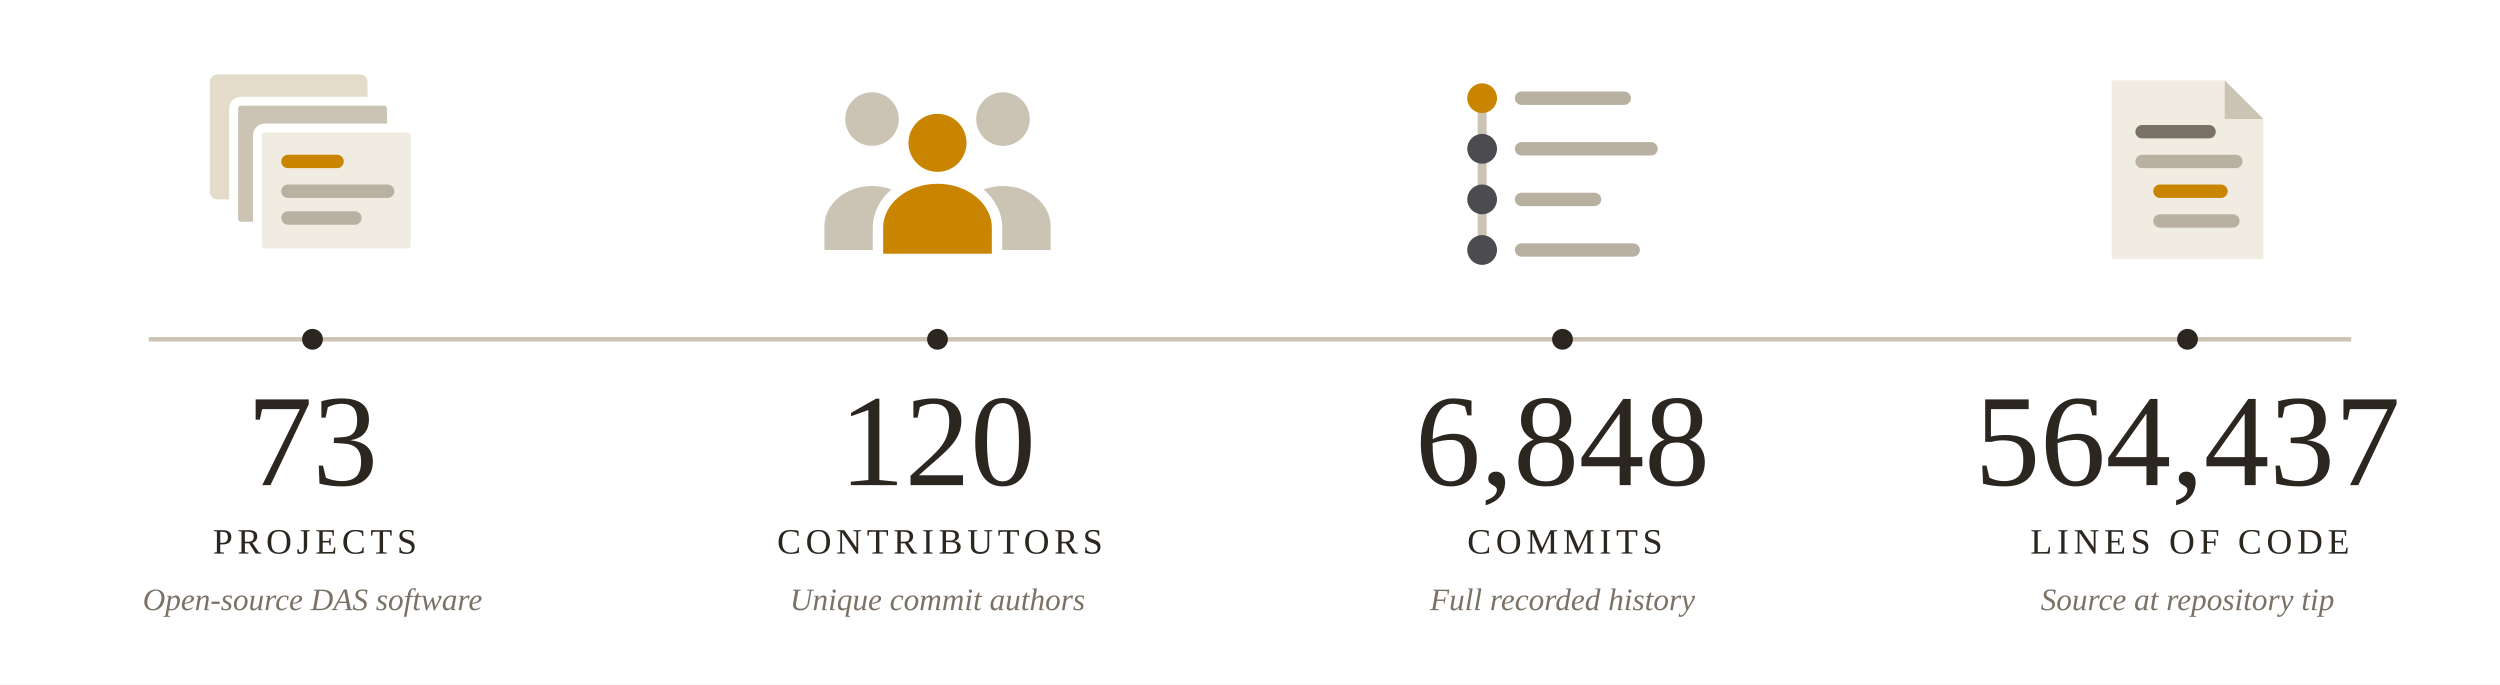
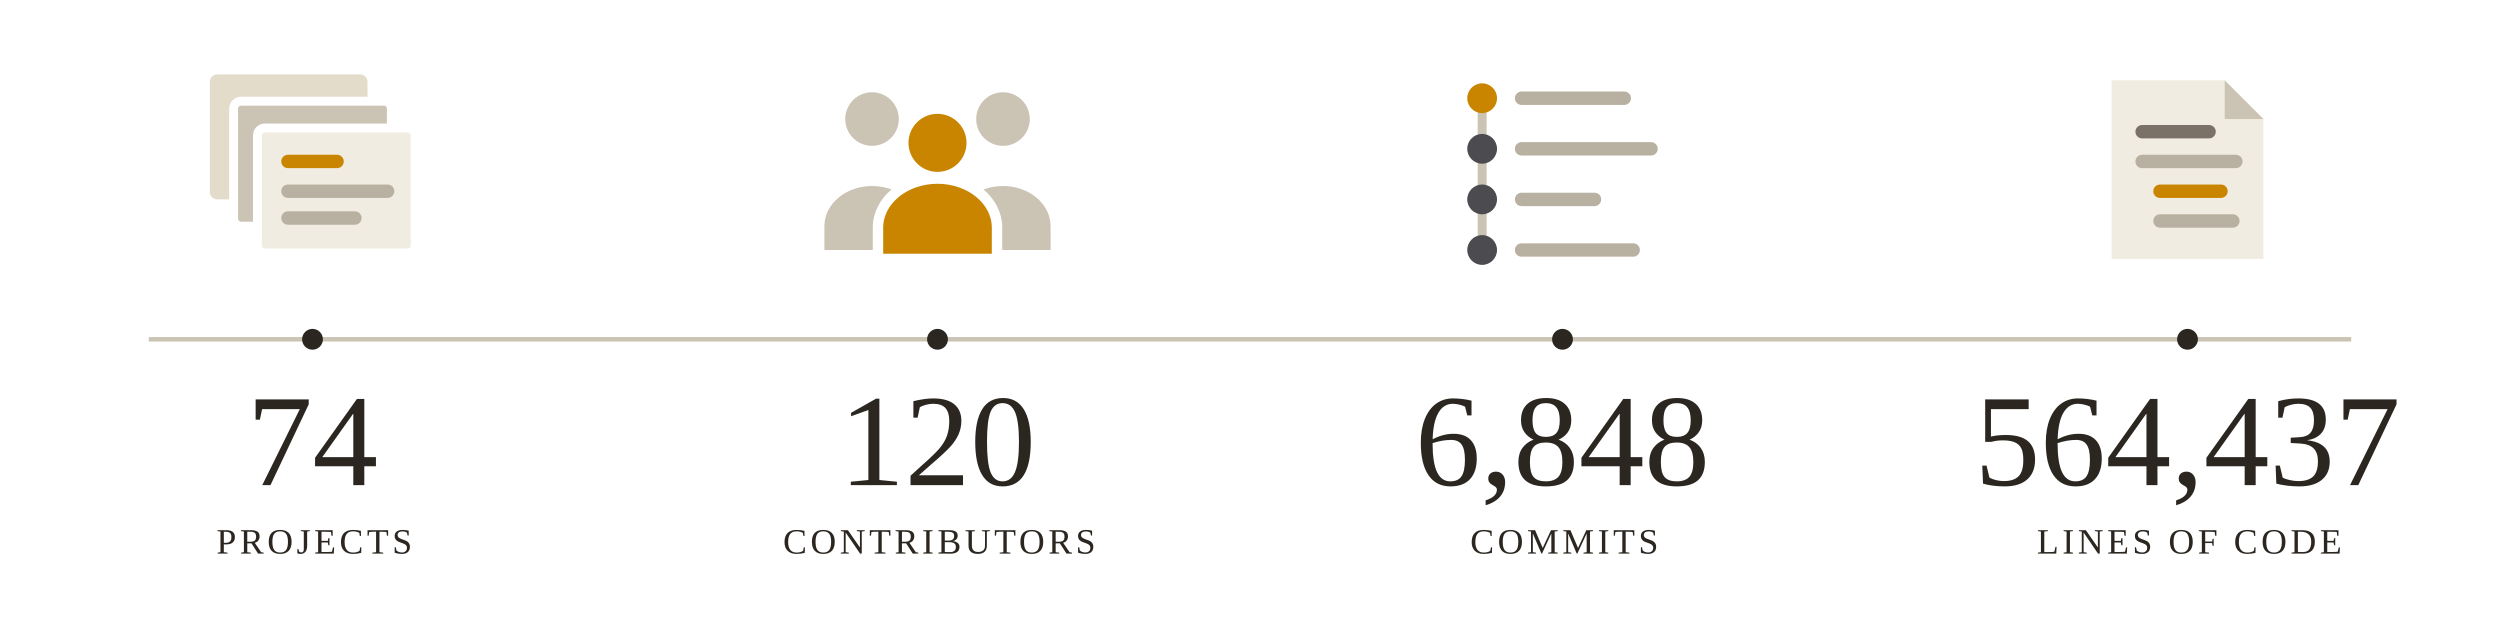
- <svg xmlns="http://www.w3.org/2000/svg" version="1.1" width="1680" height="460" viewBox="0 0 1680 460">
-   <rect x="0" y="0" width="1680" height="460" fill="#ffffff" />
-   <g>
-     <rect x="141" y="50" width="106" height="84" rx="5" fill="#e4dccb" />
-     <rect x="157" y="68" width="106" height="84" rx="5" fill="#cbc3b3" stroke="#ffffff" stroke-width="6" />
-     <rect x="173" y="86" width="106" height="84" rx="5" fill="#f1ece1" stroke="#ffffff" stroke-width="6" />
-     <rect x="189" y="104" width="42" height="9" rx="4.5" fill="#c98500" />
-     <rect x="189" y="124" width="76" height="9" rx="4.5" fill="#b8b0a0" />
-     <rect x="189" y="142" width="54" height="9" rx="4.5" fill="#b8b0a0" />
-   </g>
-   <g>
-     <g fill="#cbc3b3">
-       <circle cx="586" cy="80" r="18" />
-       <path d="M 554,168 V 152 a 32,27 0 0 1 64,0 v 16 z" />
-       <circle cx="674" cy="80" r="18" />
-       <path d="M 642,168 V 152 a 32,27 0 0 1 64,0 v 16 z" />
+ <svg xmlns="http://www.w3.org/2000/svg" version="1.1" width="1680" height="420" viewBox="0 0 1680 420">
+   <rect x="0" y="0" width="1680" height="420" fill="#ffffff" />
+   <g font-family="Georgia, 'Times New Roman', serif" text-anchor="middle">
+     <g>
+       <rect x="141" y="50" width="106" height="84" rx="5" fill="#e4dccb" />
+       <rect x="157" y="68" width="106" height="84" rx="5" fill="#cbc3b3" stroke="#ffffff" stroke-width="6" />
+       <rect x="173" y="86" width="106" height="84" rx="5" fill="#f1ece1" stroke="#ffffff" stroke-width="6" />
+       <rect x="189" y="104" width="42" height="9" rx="4.5" fill="#c98500" />
+       <rect x="189" y="124" width="76" height="9" rx="4.5" fill="#b8b0a0" />
+       <rect x="189" y="142" width="54" height="9" rx="4.5" fill="#b8b0a0" />
    </g>
-     <g fill="#c98500" stroke="#ffffff" stroke-width="7">
-       <circle cx="630" cy="96" r="23" />
-       <path d="M 590,174 V 153 a 40,33 0 0 1 80,0 v 21 z" />
+     <g>
+       <g fill="#cbc3b3">
+         <circle cx="586" cy="80" r="18" />
+         <path d="M 554,168 V 152 a 32,27 0 0 1 64,0 v 16 z" />
+         <circle cx="674" cy="80" r="18" />
+         <path d="M 642,168 V 152 a 32,27 0 0 1 64,0 v 16 z" />
+       </g>
+       <g fill="#c98500" stroke="#ffffff" stroke-width="7">
+         <circle cx="630" cy="96" r="23" />
+         <path d="M 590,174 V 153 a 40,33 0 0 1 80,0 v 21 z" />
+       </g>
    </g>
-   </g>
-   <g>
-     <path d="M 996,60 V 174" stroke="#cbc3b3" stroke-width="6" stroke-linecap="round" fill="none" />
-     <circle cx="996" cy="66" r="10" fill="#c98500" />
-     <circle cx="996" cy="100" r="10" fill="#4b4b50" />
-     <circle cx="996" cy="134" r="10" fill="#4b4b50" />
-     <circle cx="996" cy="168" r="10" fill="#4b4b50" />
-     <rect x="1018" y="61.5" width="78" height="9" rx="4.5" fill="#b8b0a0" />
-     <rect x="1018" y="95.5" width="96" height="9" rx="4.5" fill="#b8b0a0" />
-     <rect x="1018" y="129.5" width="58" height="9" rx="4.5" fill="#b8b0a0" />
-     <rect x="1018" y="163.5" width="84" height="9" rx="4.5" fill="#b8b0a0" />
-   </g>
-   <g>
-     <path d="M 1419,54 H 1495 L 1521,80 V 174 H 1419 Z" fill="#f1ece1" />
-     <path d="M 1495,54 L 1521,80 H 1495 Z" fill="#cbc3b3" />
-     <rect x="1435" y="84" width="54" height="9" rx="4.5" fill="#7a7266" />
-     <rect x="1435" y="104" width="72" height="9" rx="4.5" fill="#b8b0a0" />
-     <rect x="1447" y="124" width="50" height="9" rx="4.5" fill="#c98500" />
-     <rect x="1447" y="144" width="58" height="9" rx="4.5" fill="#b8b0a0" />
-   </g>
-   <path d="M 100,228 H 1580" stroke="#cbc3b3" stroke-width="3" fill="none" />
-   <g fill="#2b2620">
-     <circle cx="210" cy="228" r="7" />
-     <circle cx="630" cy="228" r="7" />
-     <circle cx="1050" cy="228" r="7" />
-     <circle cx="1470" cy="228" r="7" />
-   </g>
-   <g font-family="Georgia, 'Times New Roman', serif" text-anchor="middle">
-     <g font-size="88" fill="#2b2620">
-       <text x="210" y="326">73</text>
-       <text x="630" y="326">120</text>
-       <text x="1050" y="326">6,848</text>
-       <text x="1470" y="326">564,437</text>
+     <g>
+       <path d="M 996,60 V 174" stroke="#cbc3b3" stroke-width="6" stroke-linecap="round" fill="none" />
+       <circle cx="996" cy="66" r="10" fill="#c98500" />
+       <circle cx="996" cy="100" r="10" fill="#4b4b50" />
+       <circle cx="996" cy="134" r="10" fill="#4b4b50" />
+       <circle cx="996" cy="168" r="10" fill="#4b4b50" />
+       <rect x="1018" y="61.5" width="78" height="9" rx="4.5" fill="#b8b0a0" />
+       <rect x="1018" y="95.5" width="96" height="9" rx="4.5" fill="#b8b0a0" />
+       <rect x="1018" y="129.5" width="58" height="9" rx="4.5" fill="#b8b0a0" />
+       <rect x="1018" y="163.5" width="84" height="9" rx="4.5" fill="#b8b0a0" />
    </g>
-     <g font-size="24" fill="#2b2620" letter-spacing="3.2">
-       <text x="211.6" y="372">PROJECTS</text>
-       <text x="631.6" y="372">CONTRIBUTORS</text>
-       <text x="1051.6" y="372">COMMITS</text>
-       <text x="1471.6" y="372">LINES OF CODE</text>
+     <g>
+       <path d="M 1419,54 H 1495 L 1521,80 V 174 H 1419 Z" fill="#f1ece1" />
+       <path d="M 1495,54 L 1521,80 H 1495 Z" fill="#cbc3b3" />
+       <rect x="1435" y="84" width="54" height="9" rx="4.5" fill="#7a7266" />
+       <rect x="1435" y="104" width="72" height="9" rx="4.5" fill="#b8b0a0" />
+       <rect x="1447" y="124" width="50" height="9" rx="4.5" fill="#c98500" />
+       <rect x="1447" y="144" width="58" height="9" rx="4.5" fill="#b8b0a0" />
    </g>
-     <g font-size="21" font-style="italic" fill="#7a7266">
-       <text x="210" y="410">Open-source DAS software</text>
-       <text x="630" y="410">Unique commit authors</text>
-       <text x="1050" y="410">Full recorded history</text>
-       <text x="1470" y="410">Source at repository tip</text>
-     </g>
+     <path d="M 100,228 L 1580,228" stroke="#cbc3b3" stroke-width="3" fill="none" />
+     <circle cx="210" cy="228" r="7" fill="#2b2620" />
+     <circle cx="630" cy="228" r="7" fill="#2b2620" />
+     <circle cx="1050" cy="228" r="7" fill="#2b2620" />
+     <circle cx="1470" cy="228" r="7" fill="#2b2620" />
+     <text x="210" y="326" font-size="88" fill="#2b2620" text-anchor="middle">74</text>
+     <text x="211.2" y="372" font-size="24" fill="#2b2620" text-anchor="middle" letter-spacing="2.4">PROJECTS</text>
+     <text x="630" y="326" font-size="88" fill="#2b2620" text-anchor="middle">120</text>
+     <text x="631.2" y="372" font-size="24" fill="#2b2620" text-anchor="middle" letter-spacing="2.4">CONTRIBUTORS</text>
+     <text x="1050" y="326" font-size="88" fill="#2b2620" text-anchor="middle">6,848</text>
+     <text x="1051.2" y="372" font-size="24" fill="#2b2620" text-anchor="middle" letter-spacing="2.4">COMMITS</text>
+     <text x="1470" y="326" font-size="88" fill="#2b2620" text-anchor="middle">564,437</text>
+     <text x="1471.2" y="372" font-size="24" fill="#2b2620" text-anchor="middle" letter-spacing="2.4">LINES OF CODE</text>
  </g>
</svg>
